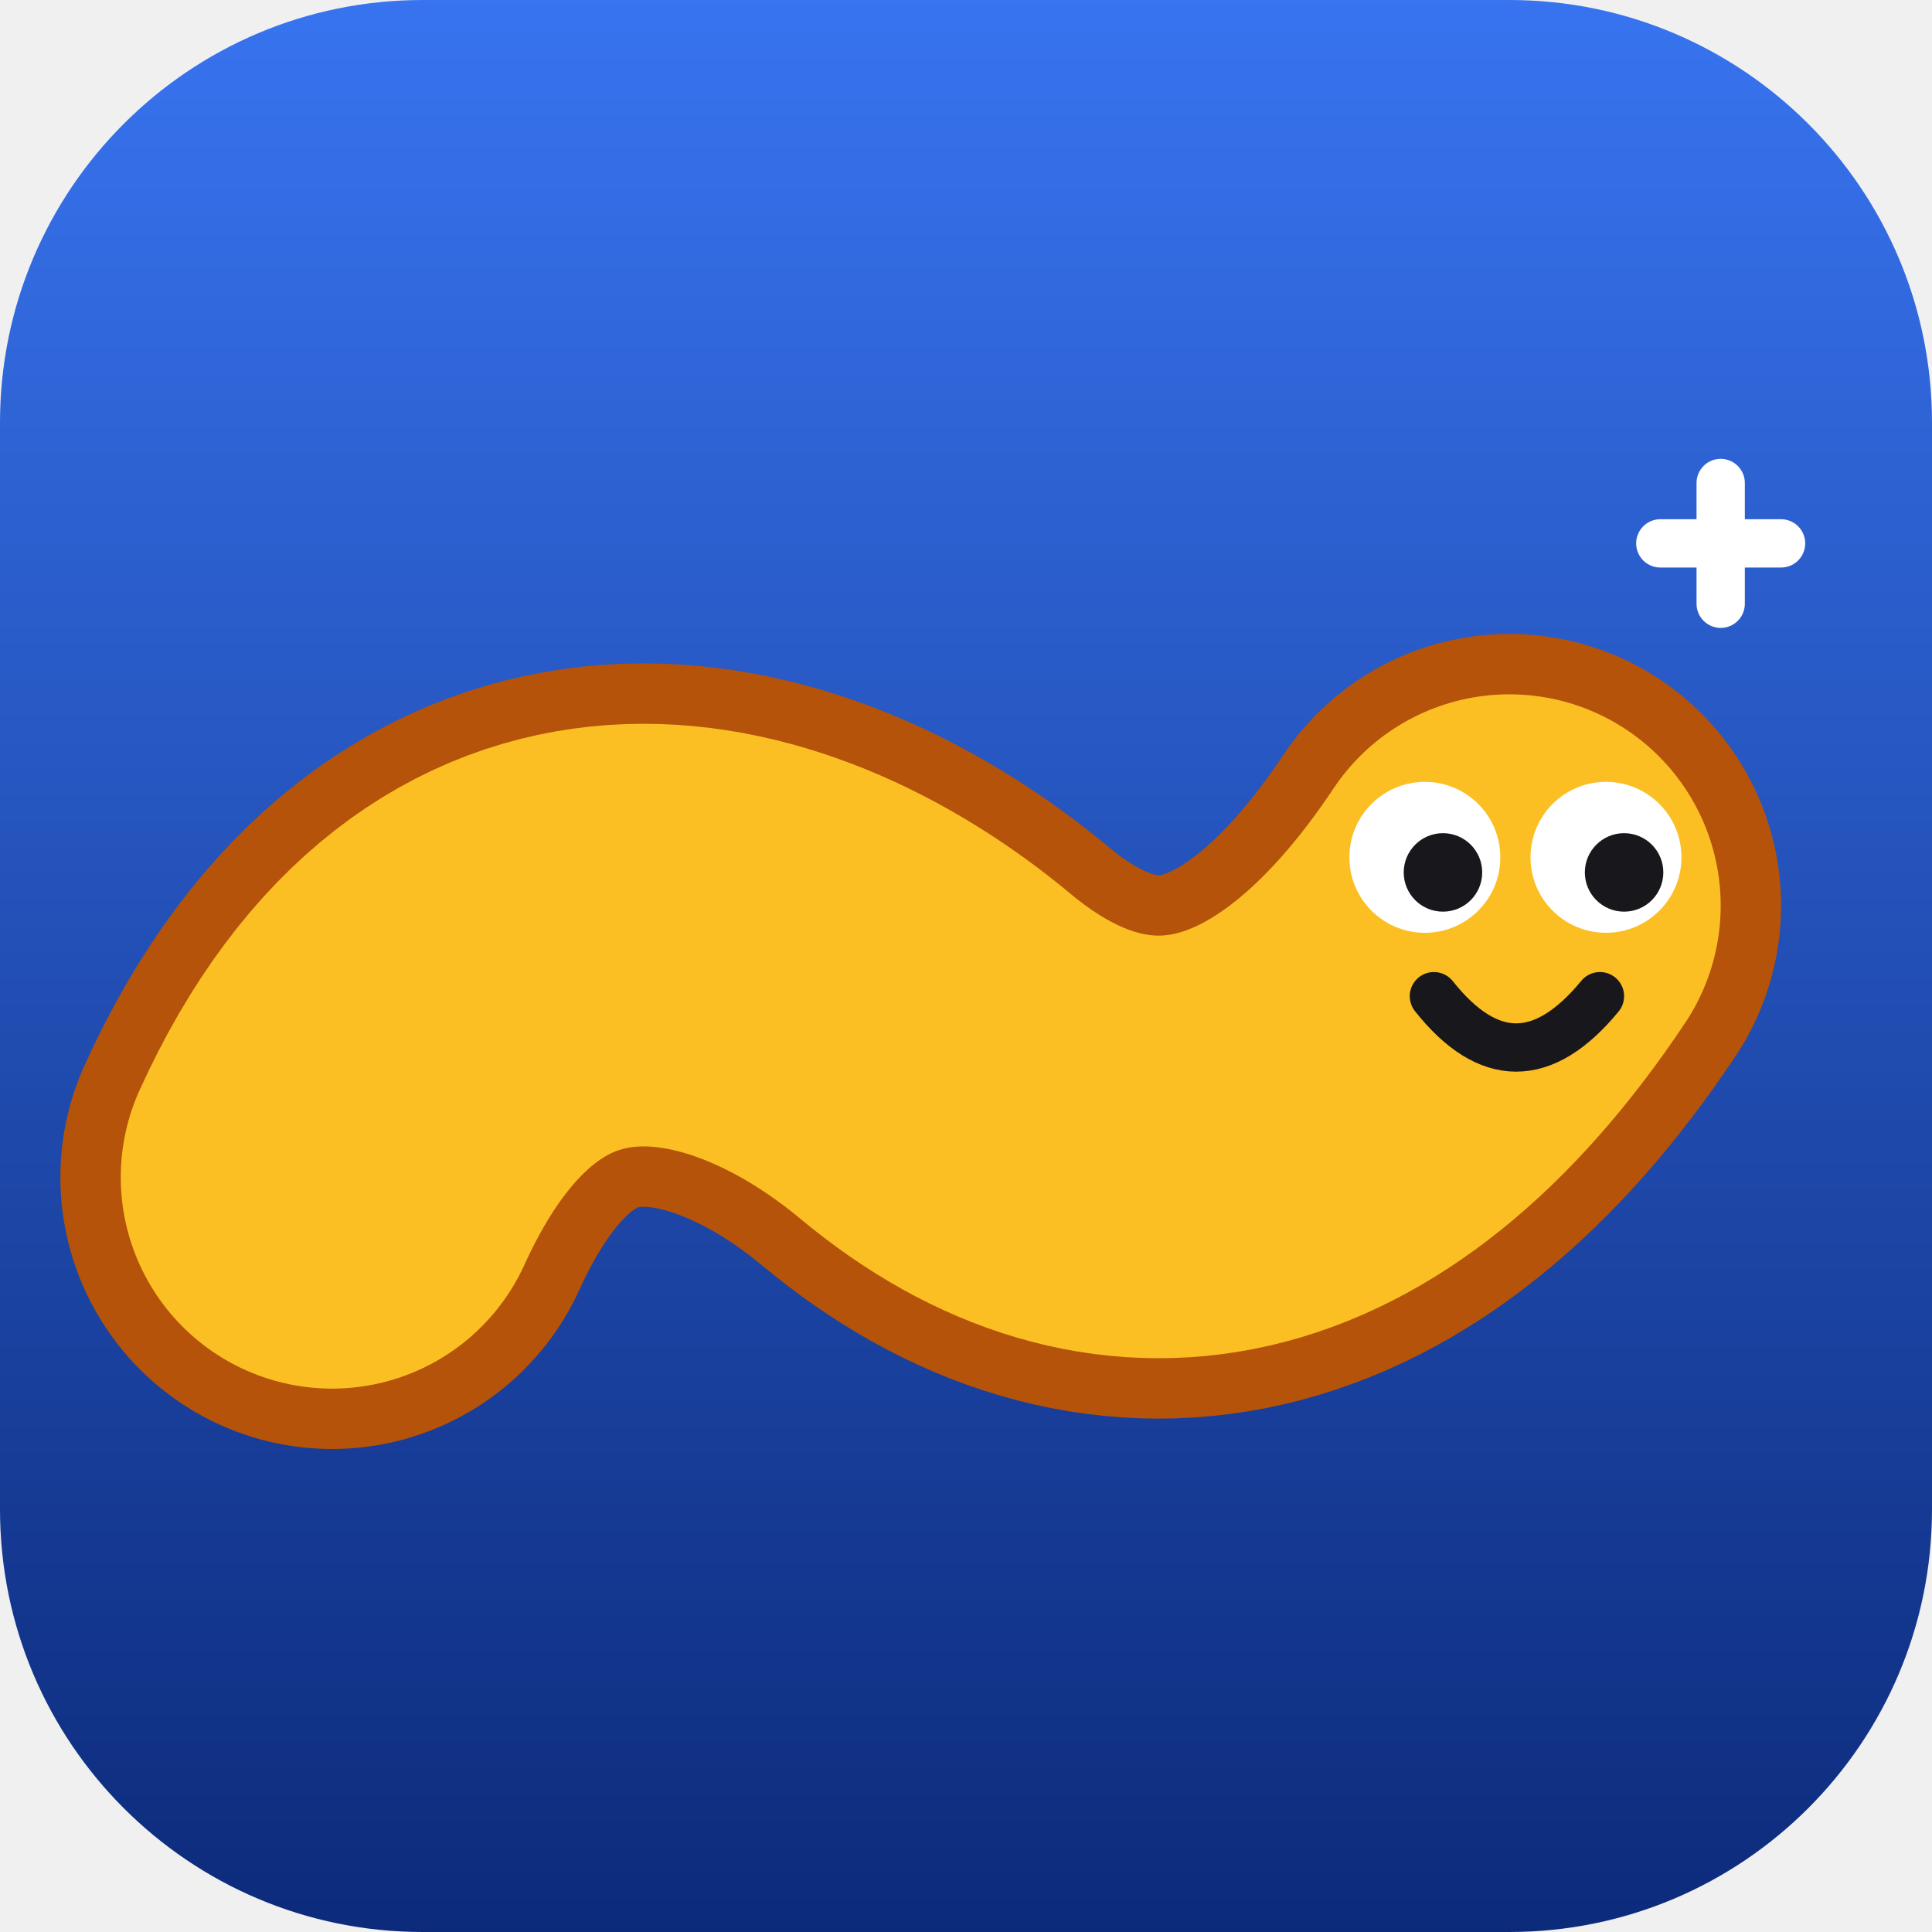
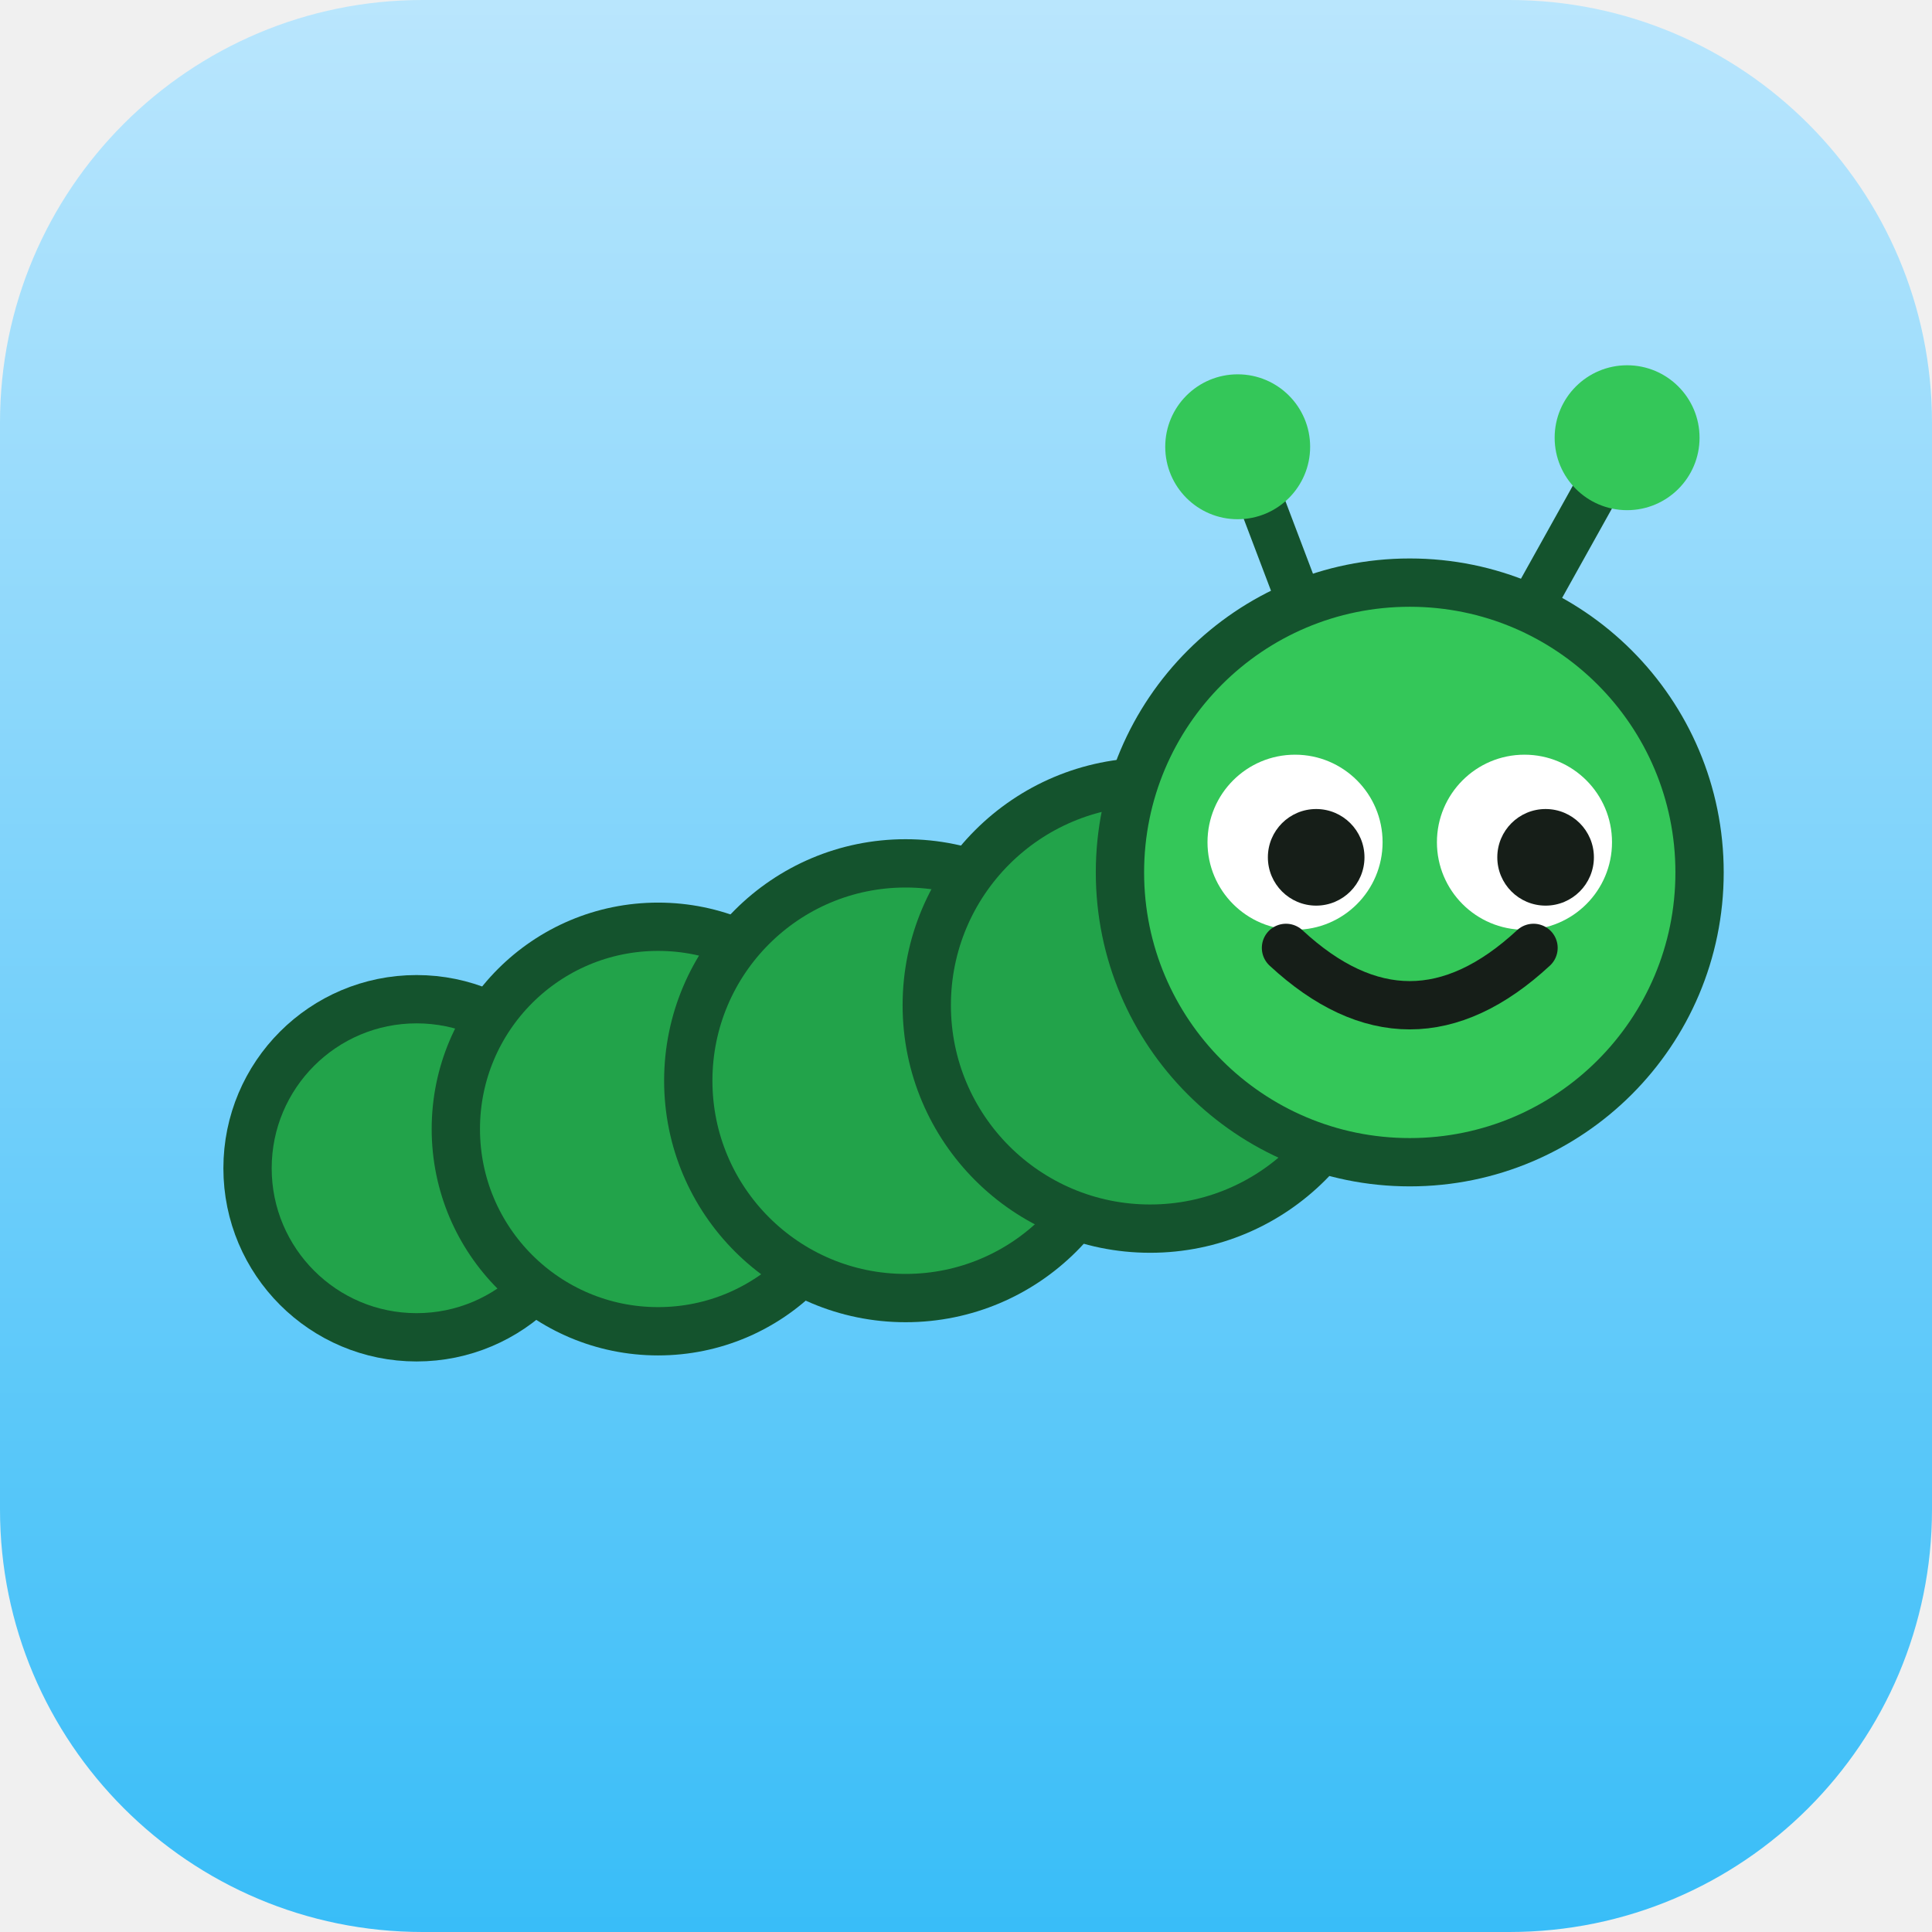
<svg xmlns="http://www.w3.org/2000/svg" viewBox="0 0 64 64">
  <defs>
    <linearGradient id="bw-bg" x1="0" y1="0" x2="0" y2="1">
-       <stop offset="0" stop-color="#3874f0" />
-       <stop offset="1" stop-color="#0c2a7a" />
+       <stop offset="0" stop-color="#bae6fd" />
+       <stop offset="1" stop-color="#38bdf8" />
    </linearGradient>
  </defs>
  <rect x="0" y="0" width="64" height="64" rx="14" fill="url(#bw-bg)" />
-   <path d="M11,39 C16,28 25,30 31,35 C37,40 44,39 50,30" fill="none" stroke="#b45309" stroke-width="18" stroke-linecap="round" />
-   <path d="M11,39 C16,28 25,30 31,35 C37,40 44,39 50,30" fill="none" stroke="#fbbf24" stroke-width="14" stroke-linecap="round" />
-   <circle cx="47.2" cy="28.4" r="2.5" fill="#fff" />
-   <circle cx="53.2" cy="28.4" r="2.5" fill="#fff" />
-   <circle cx="47.8" cy="28.9" r="1.3" fill="#18171c" />
-   <circle cx="53.8" cy="28.9" r="1.3" fill="#18171c" />
-   <path d="M47.5,33 Q50.2,36.4 53,33" fill="none" stroke="#18171c" stroke-width="1.6" stroke-linecap="round" />
-   <g stroke="#fff" stroke-width="1.6" stroke-linecap="round">
-     <line x1="55" y1="18" x2="59" y2="18" />
-     <line x1="57" y1="16" x2="57" y2="20" />
+   <g stroke="#14532d" stroke-width="1.5" stroke-linecap="round">
+     <line x1="43.6" y1="21.4" x2="41.4" y2="15.6" />
+     <line x1="50.0" y1="21.4" x2="53.4" y2="15.3" />
  </g>
+   <circle cx="41.0" cy="14.8" r="2.4" fill="#34c759" />
+   <circle cx="53.9" cy="14.5" r="2.4" fill="#34c759" />
+   <g stroke="#14532d" stroke-width="1.6">
+     <circle cx="13.8" cy="38.7" r="5.6" fill="#22a34a" />
+     <circle cx="21.8" cy="37.4" r="6.7" fill="#22a34a" />
+     <circle cx="30.0" cy="35.8" r="7.2" fill="#22a34a" />
+     <circle cx="38.1" cy="33.3" r="7.4" fill="#22a34a" />
+     <circle cx="46.7" cy="28.9" r="9.6" fill="#34c759" />
+   </g>
+   <circle cx="42.9" cy="27.9" r="2.9" fill="#fff" />
+   <circle cx="50.5" cy="27.9" r="2.9" fill="#fff" />
+   <circle cx="43.6" cy="28.4" r="1.6" fill="#161e18" />
+   <circle cx="51.2" cy="28.4" r="1.6" fill="#161e18" />
+   <path d="M42.6,31.4 Q46.7,35.2 50.8,31.4" fill="none" stroke="#161e18" stroke-width="1.6" stroke-linecap="round" />
</svg>
